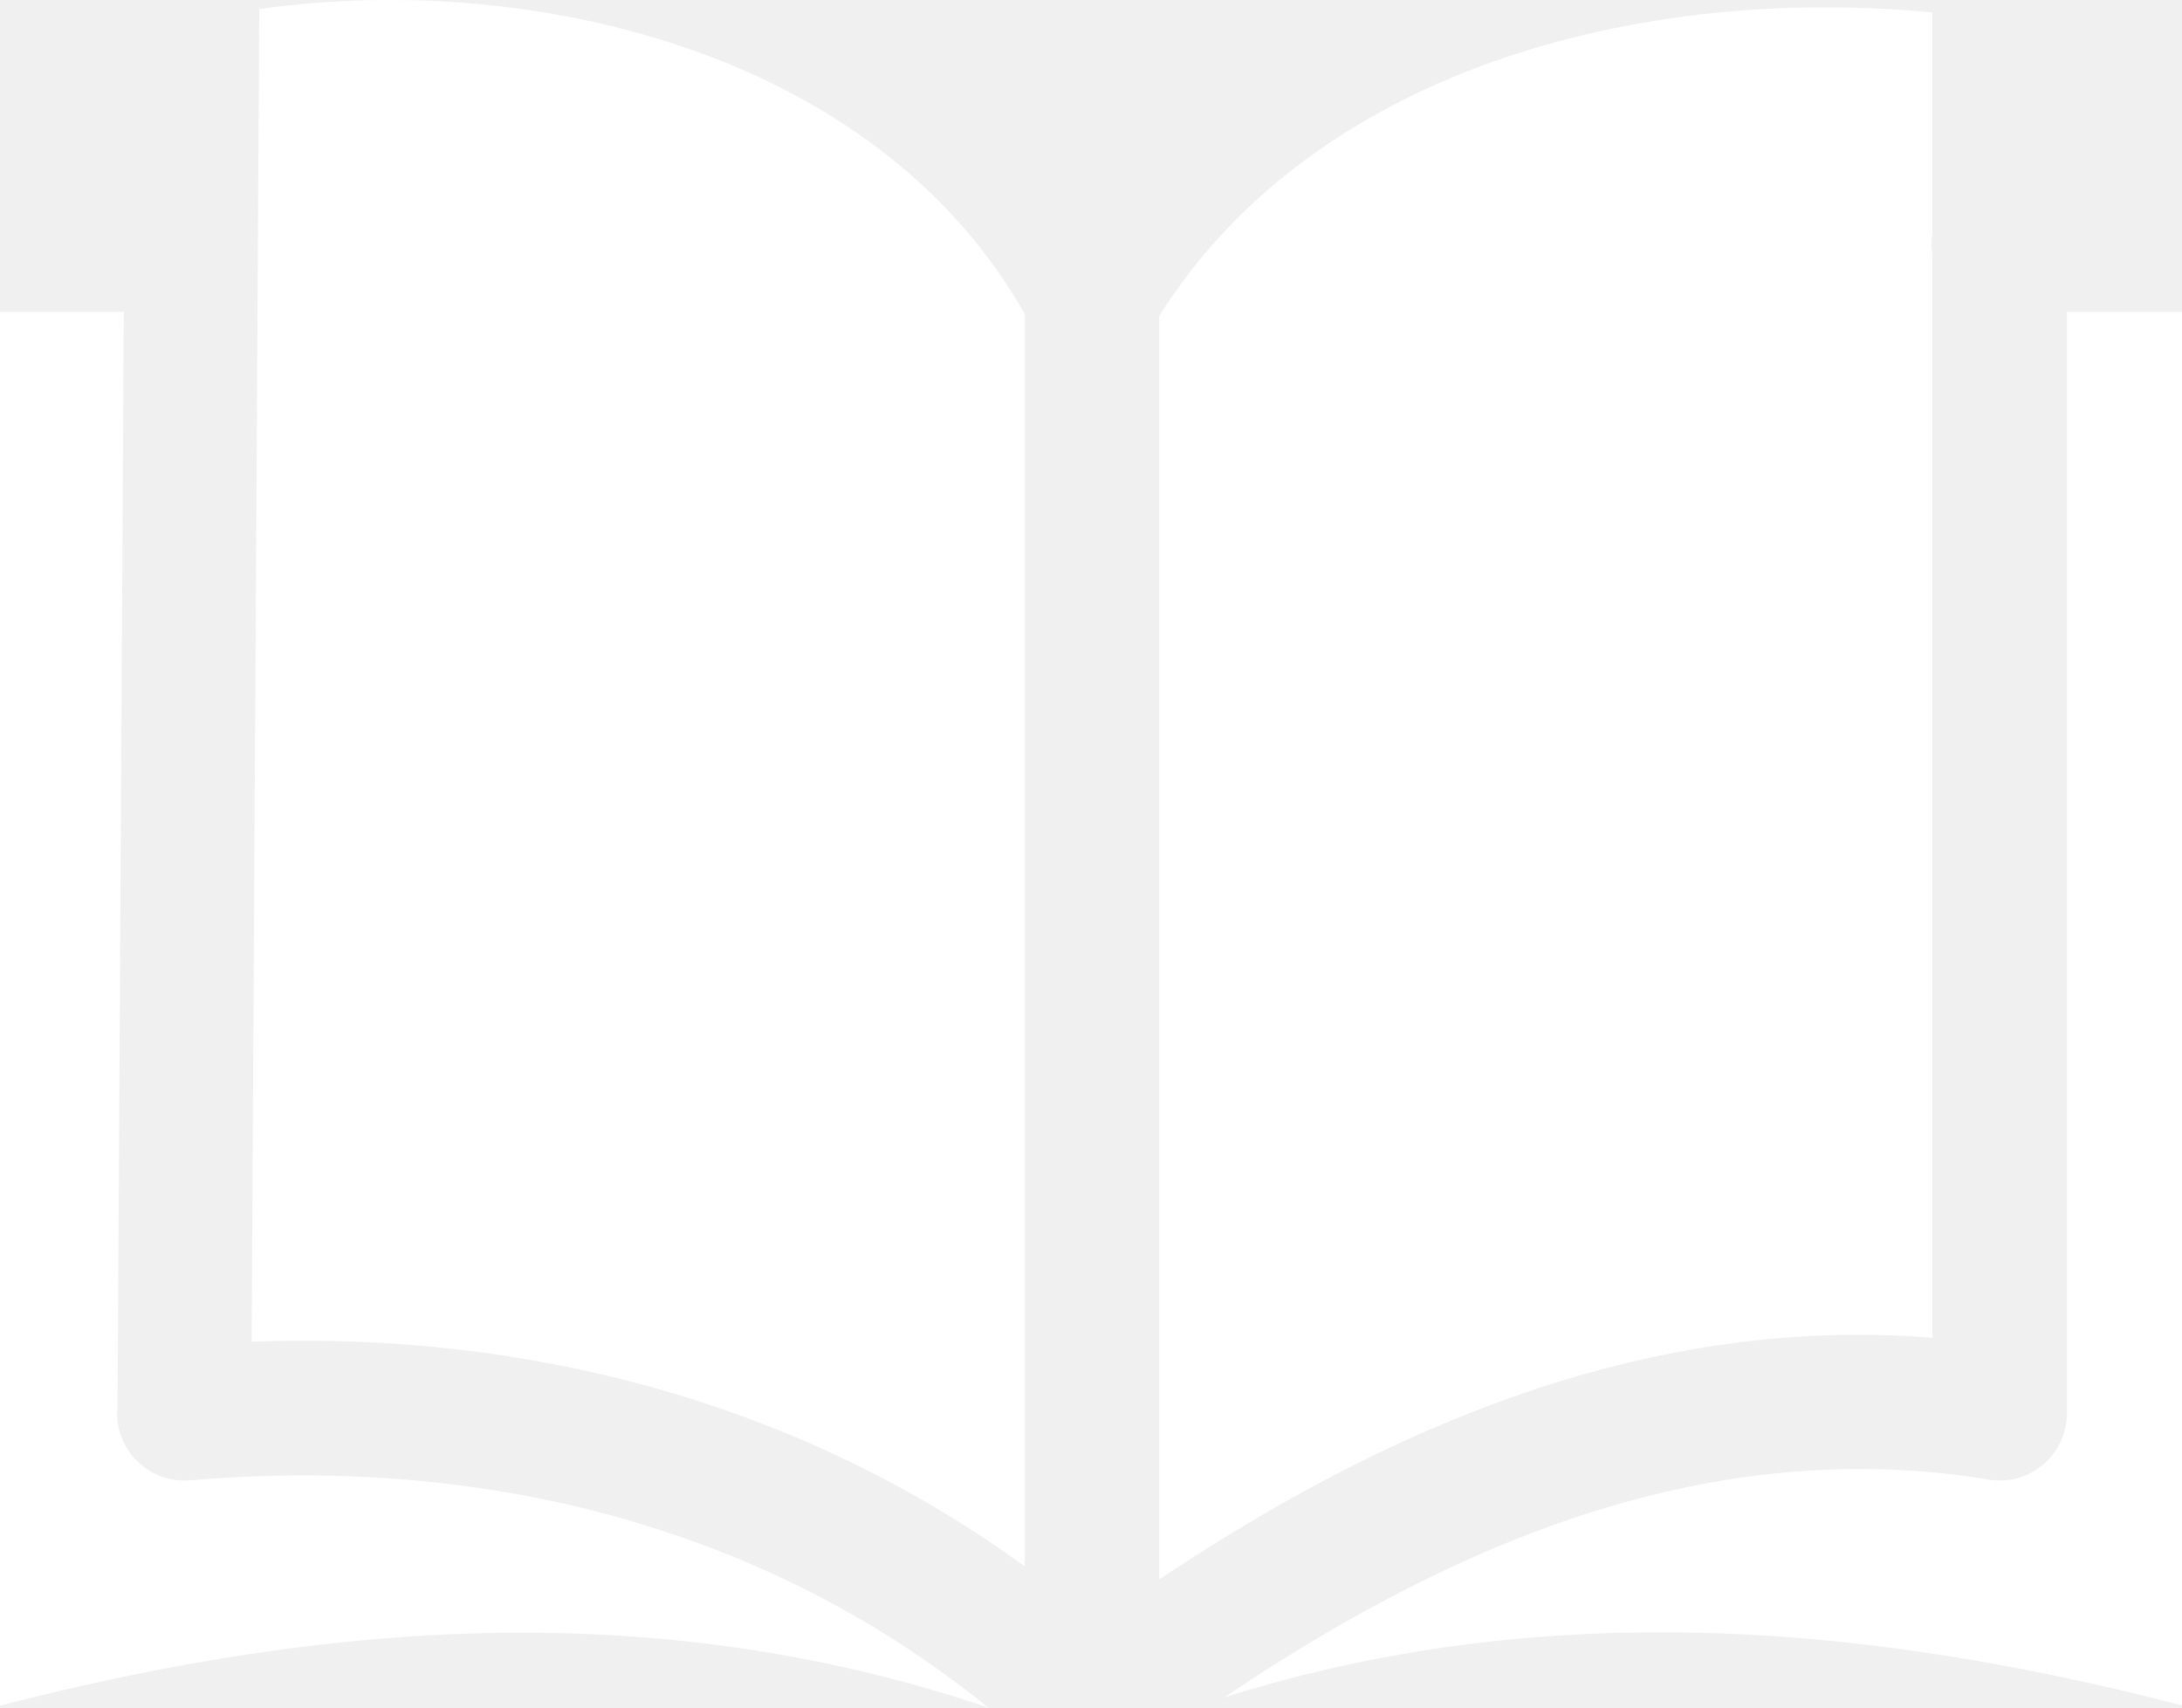
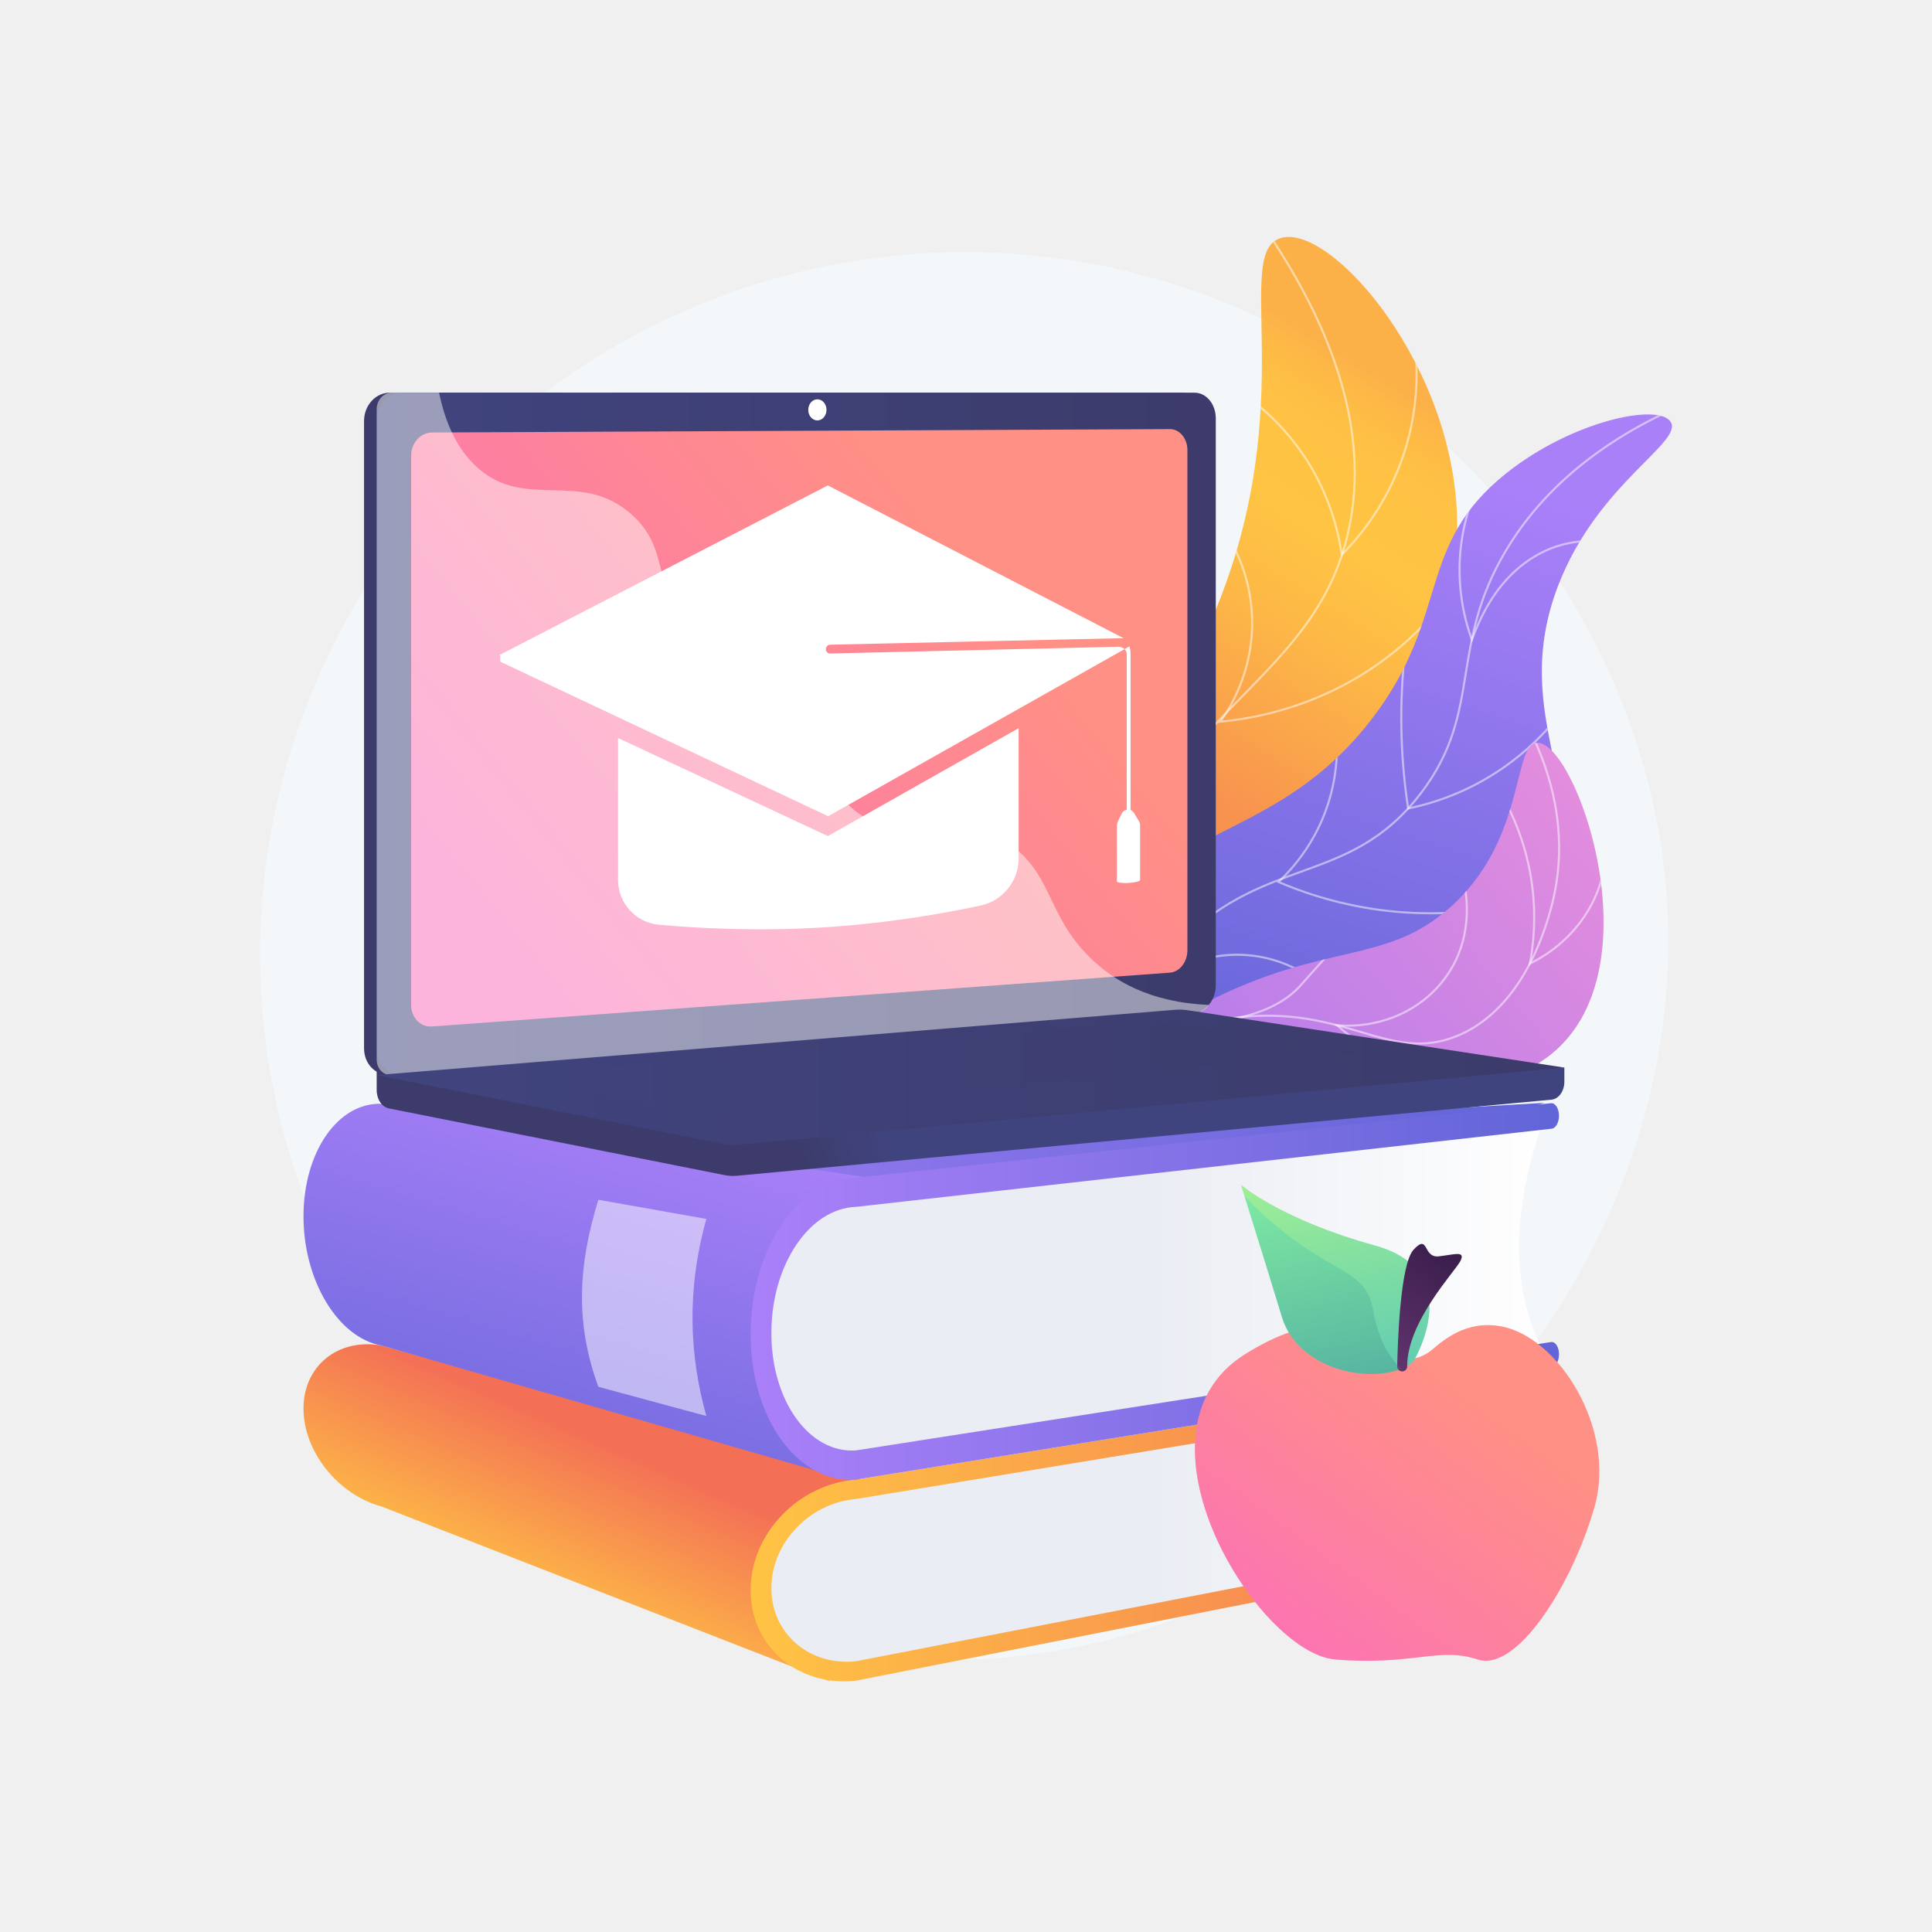
- <svg xmlns="http://www.w3.org/2000/svg" version="1.1" id="Layer_1" x="0px" y="0px" viewBox="0 0 122.88 96.16" style="enable-background:new 0 0 122.88 96.16" xml:space="preserve">
-   <style type="text/css">
- 	.st0{fill:#FFFFFF;}
- 	.st1{fill:#FFFFFF;}
- </style>
-   <g>
-     <path class="st1" d="M108.82,14.33c-0.02-0.18-0.05-0.37-0.05-0.57c0-0.19,0.01-0.38,0.05-0.57V0.7 c-8.76-0.83-17.79,0.13-25.68,3.12c-7.37,2.8-13.73,7.39-17.86,13.98v71.15c6.43-4.29,13-7.82,19.75-10.22 c7.69-2.74,15.6-4.04,23.79-3.39V14.33L108.82,14.33L108.82,14.33z M57.71,88.21V17.68C53.74,10.68,47.32,6,40.08,3.22 C31.87,0.08,22.64-0.63,14.6,0.51l-0.43,75.05c8.77-0.32,17.36,0.8,25.43,3.44C46.03,81.09,52.12,84.16,57.71,88.21L57.71,88.21 L57.71,88.21z" />
-     <path class="st0" d="M6.62,79.25l0.35-61.69H0v78.5c9.57-2.47,19.17-4.04,28.85-4.11c8.93-0.05,17.86,1.19,26.81,4.22 c-5.56-4.5-11.76-7.82-18.38-9.97c-8.33-2.72-17.34-3.62-26.58-2.83c-2.09,0.17-3.91-1.38-4.09-3.46 C6.59,79.68,6.59,79.46,6.62,79.25L6.62,79.25L6.62,79.25z M68.95,95.59c8.37-2.63,16.72-3.71,25.08-3.66 c9.67,0.05,19.28,1.64,28.85,4.11V17.56h-6.48v62.03c0,2.09-1.7,3.79-3.79,3.79c-0.3,0-0.59-0.03-0.87-0.1 c-8.29-1.3-16.32-0.22-24.16,2.57C81.26,88.1,75.06,91.47,68.95,95.59L68.95,95.59L68.95,95.59z" />
+ <svg xmlns="http://www.w3.org/2000/svg" xmlns:xlink="http://www.w3.org/1999/xlink" version="1.1" x="0px" y="0px" viewBox="0 0 3710 3710" style="enable-background:new 0 0 3710 3710;" xml:space="preserve">
+   <g id="Background">
+     <g>
+       <g>
+         <rect style="fill:transparent;" width="3710" height="3710" />
+       </g>
+     </g>
+   </g>
+   <g id="Illustration">
+     <g>
+       <path style="fill:#F4F7FA;" d="M1893.626,484.875C1201.323,463.851,601.644,980.439,511.042,1658.266    c-99.059,741.112,446.151,1407.934,1117.009,1514.736c834.435,132.844,1643.79-635.671,1571.118-1469.394    C3144.418,1075.471,2597.365,506.245,1893.626,484.875z" />
+       <g>
+         <g>
+           <g>
+             <defs>
+               <path id="SVGID_1_" d="M2107.671,2193.111c-40.606-117.321-82.905-296.742-40.012-497.394        c49.251-230.404,165.816-278.222,267.182-525.291c162.585-396.286,31.388-684.41,124.365-713.221        c96.77-29.986,340.633,250.599,339.014,554.824c-1.5,281.738-212.98,479.949-233.86,498.954        c-161.052,146.591-289.395,118.003-391.125,256.439C2075.461,1900.475,2086.091,2073.75,2107.671,2193.111z" />
+             </defs>
+             <linearGradient id="SVGID_00000121976089514758027880000013700265922486920099_" gradientUnits="userSpaceOnUse" x1="2672.654" y1="740.27" x2="2151.135" y2="1580.068">
+               <stop offset="0" style="stop-color:#FCB148" />
+               <stop offset="0.052" style="stop-color:#FDBA46" />
+               <stop offset="0.142" style="stop-color:#FFC244" />
+               <stop offset="0.318" style="stop-color:#FFC444" />
+               <stop offset="0.485" style="stop-color:#FDB946" />
+               <stop offset="0.775" style="stop-color:#F99C4D" />
+               <stop offset="0.866" style="stop-color:#F8924F" />
+               <stop offset="1" style="stop-color:#F8924F" />
+             </linearGradient>
+             <use xlink:href="#SVGID_1_" style="overflow:visible;fill:url(#SVGID_00000121976089514758027880000013700265922486920099_);" />
+             <clipPath id="SVGID_00000167395633306905465940000008457141073164950966_">
+               <use xlink:href="#SVGID_1_" style="overflow:visible;" />
+             </clipPath>
+             <path style="opacity:0.5;clip-path:url(#SVGID_00000167395633306905465940000008457141073164950966_);fill:#FFFFFF;" d="       M2111.635,2456.6c-79.763-319.87-64.941-595.45,44.049-819.075c65.848-135.102,152.183-223.635,228.355-301.746       c92.256-94.602,171.931-176.306,203.183-315.394c44.229-196.844-31.197-421.872-224.183-668.837l3.148-2.459       c193.759,247.954,269.436,474.103,224.932,672.17c-31.499,140.194-111.539,222.272-204.218,317.309       c-75.964,77.895-162.061,166.184-227.626,300.709c-108.569,222.76-123.293,497.422-43.763,816.357L2111.635,2456.6z" />
+             <path style="opacity:0.5;clip-path:url(#SVGID_00000167395633306905465940000008457141073164950966_);fill:#FFFFFF;" d="       M2575.111,1069.564l-0.566-3.973c-9.108-64.063-32.131-126.474-66.581-180.487c-54.711-85.78-126.632-134.698-177.332-160.632       l1.817-3.557c51.141,26.159,123.689,75.505,178.88,162.04c34.042,53.373,57.024,114.868,66.587,178.096       c49.487-50.62,88.052-111.978,111.652-177.696c40.735-113.431,30.686-216.008,15.081-282.086l3.889-0.917       c15.727,66.603,25.855,169.999-15.21,284.352c-24.242,67.503-64.143,130.443-115.391,182.014L2575.111,1069.564z" />
+             <path style="opacity:0.5;clip-path:url(#SVGID_00000167395633306905465940000008457141073164950966_);fill:#FFFFFF;" d="       M2339.108,1388.321l2.559-3.569c24.925-34.762,65.908-107.818,60.336-206.52c-5.107-90.46-47.31-154.97-72.012-185.371       l3.101-2.52c25.004,30.777,67.728,96.083,72.898,187.664c5.457,96.658-33.178,169.014-58.55,205.494       c99.301-10.14,194.773-43.164,276.373-95.631c186.974-120.222,253.104-308.83,272.857-384.341l3.865,1.01       c-19.872,75.964-86.406,265.709-274.561,386.689c-83.322,53.574-181.008,87.004-282.495,96.676L2339.108,1388.321z" />
+             <path style="opacity:0.5;clip-path:url(#SVGID_00000167395633306905465940000008457141073164950966_);fill:#FFFFFF;" d="       M2138.418,1684.021l-0.1-1.987c-2.29-46.39-2.29-93.391,0-139.699c4.934-99.775,20.613-199.707,46.596-297.021l3.858,1.03       c-25.912,97.042-41.543,196.694-46.464,296.19c-2.25,45.512-2.284,91.7-0.098,137.315       c110.111-5.258,215.634-30.892,313.667-76.205c221.728-102.486,342.892-279.379,395.382-375.701l3.507,1.911       c-52.724,96.756-174.439,274.448-397.211,377.417c-99.098,45.802-205.802,71.595-317.149,76.66L2138.418,1684.021z" />
+           </g>
+         </g>
+         <g>
+           <g>
+             <defs>
+               <path id="SVGID_00000164507014404367234210000004029730154029067403_" d="M2112.766,2140.992        c-23.302-83.523-45.815-215.473,10.509-341.783c98.263-220.36,325.876-175.533,512.474-420.451        c150.499-197.538,81.818-330.896,257.211-470.364c125.875-100.093,291.357-134.866,315.037-98.491        c25.458,39.107-140.36,118.401-215.796,314.407c-98.162,255.058,74.629,401.392-29.907,561.3        c-79.51,121.626-209.12,82.323-491.704,219.361C2306.298,1984.641,2186.507,2077.263,2112.766,2140.992z" />
+             </defs>
+             <linearGradient id="SVGID_00000006681897467456679950000007851734140363550877_" gradientUnits="userSpaceOnUse" x1="2828.225" y1="899.309" x2="2411.058" y2="2143.975">
+               <stop offset="0" style="stop-color:#AA80F9" />
+               <stop offset="0.996" style="stop-color:#6165D7" />
+             </linearGradient>
+             <use xlink:href="#SVGID_00000164507014404367234210000004029730154029067403_" style="overflow:visible;fill:url(#SVGID_00000006681897467456679950000007851734140363550877_);" />
+             <clipPath id="SVGID_00000109015333095395878730000017444486591331417506_">
+               <use xlink:href="#SVGID_00000164507014404367234210000004029730154029067403_" style="overflow:visible;" />
+             </clipPath>
+             <path style="opacity:0.5;clip-path:url(#SVGID_00000109015333095395878730000017444486591331417506_);fill:#FFFFFF;" d="       M2074.113,2431.729l-3.994-0.008c0.322-305.048,75.449-524.026,223.296-650.849c70.321-60.318,138.459-85.007,204.353-108.88       c80.994-29.346,157.495-57.066,227.913-148.39c62.945-81.635,74.684-154.189,87.111-231.005       c11.45-70.774,23.291-143.959,74.776-232.082c77.21-132.155,207.257-234.009,386.529-302.733l1.431,3.729       c-178.404,68.391-307.772,169.669-384.512,301.021c-51.109,87.48-62.889,160.29-74.28,230.703       c-12.511,77.329-24.328,150.371-87.892,232.806c-71.127,92.246-148.159,120.157-229.714,149.706       c-65.557,23.752-133.347,48.314-203.113,108.161C2149.092,1909.934,2074.433,2127.895,2074.113,2431.729z" />
+             <path style="opacity:0.5;clip-path:url(#SVGID_00000109015333095395878730000017444486591331417506_);fill:#FFFFFF;" d="       M2826.458,1234.808l-1.88-5.234c-17.385-48.398-25.327-98.429-23.601-148.703c4.059-118.497,61.565-205.677,95.482-247.097       l3.089,2.531c-33.598,41.03-90.562,127.379-94.581,244.703c-1.644,47.954,5.597,95.69,21.527,141.975       c27.179-73.003,67.751-125.768,120.643-156.869c55.57-32.671,106.186-31.246,159.785-29.736       c33.13,0.927,67.39,1.902,103.283-5.835c109.889-23.684,206.535-124.383,287.256-299.297l3.627,1.673       c-81.276,176.115-178.859,277.565-290.041,301.528c-36.365,7.836-70.877,6.857-104.239,5.923       c-53.003-1.496-103.067-2.906-157.647,29.188c-53.323,31.355-93.975,85.191-120.824,160.017L2826.458,1234.808z" />
+             <path style="opacity:0.5;clip-path:url(#SVGID_00000109015333095395878730000017444486591331417506_);fill:#FFFFFF;" d="       M2702.416,1554.914l-0.318-2.081c-6.931-45.346-11.185-91.535-12.644-137.281c-3.121-97.745,6.326-196.23,28.08-292.722       l3.897,0.878c-21.68,96.163-31.095,194.311-27.987,291.716c1.433,44.888,5.566,90.199,12.285,134.718       c66.121-14.032,127.49-40.704,182.424-79.293c83.534-58.676,131.798-131.471,157.577-182.206l3.561,1.81       c-25.986,51.14-74.635,124.516-158.841,183.664c-55.958,39.304-118.527,66.345-185.974,80.37L2702.416,1554.914z" />
+             <path style="opacity:0.5;clip-path:url(#SVGID_00000109015333095395878730000017444486591331417506_);fill:#FFFFFF;" d="       M2746.835,1755.753c-16.511,0-33.338-0.558-50.475-1.732c-82.934-5.691-164.386-25.393-242.093-58.557l-2.811-1.199       l2.227-2.093c39.961-37.551,71.037-84.307,89.873-135.215c15.448-41.754,22.773-85.66,21.773-130.499l3.995-0.09       c1.012,45.346-6.397,89.748-22.023,131.974c-18.697,50.539-49.323,97.031-88.664,134.638       c76.449,32.271,156.506,51.462,237.995,57.056c181.472,12.455,328.631-45.012,420.127-95.41l1.927,3.499       C3035.361,1704.021,2906.09,1755.753,2746.835,1755.753z" />
+             <path style="opacity:0.5;clip-path:url(#SVGID_00000109015333095395878730000017444486591331417506_);fill:#FFFFFF;" d="       M2574.98,1932.628c-21.921-26.653-69.832-73.928-144.417-91.051c-130.701-30.007-232.915,58.173-244.137,68.326l-3.628,3.281       l0.295-4.883c2.826-46.986,11.649-93.286,26.223-137.609c24.677-75.045,64.98-143.145,119.789-202.412l2.933,2.711       c-54.417,58.844-94.431,126.453-118.927,200.95c-13.972,42.489-22.619,86.811-25.722,131.812       c22.147-18.855,120.514-94.433,244.067-66.068c75.739,17.389,124.364,65.362,146.609,92.409L2574.98,1932.628z" />
+           </g>
+         </g>
+         <g>
+           <g>
+             <defs>
+               <path id="SVGID_00000021806868139598830900000014320547316948397474_" d="M2101.953,2069.067        c46.746-40.181,118.905-95.624,215.807-144.978c225.661-114.931,340.004-71.802,463.294-178.487        c151.571-131.158,122.111-320.394,171.863-319.186c73.148,1.777,220.174,412.862,40.939,584.69        c-114.79,110.047-322.357,82.607-364.726,75.873c-100.311-15.945-127.526-51.411-229.182-64.664        C2276.324,2006.198,2170.41,2039.594,2101.953,2069.067z" />
+             </defs>
+             <linearGradient id="SVGID_00000075876305931930089700000017538627113602588298_" gradientUnits="userSpaceOnUse" x1="3103.814" y1="1583.708" x2="1877.924" y2="2590.691">
+               <stop offset="0.004" style="stop-color:#E38DDD" />
+               <stop offset="1" style="stop-color:#9571F6" />
+             </linearGradient>
+             <use xlink:href="#SVGID_00000021806868139598830900000014320547316948397474_" style="overflow:visible;fill:url(#SVGID_00000075876305931930089700000017538627113602588298_);" />
+             <clipPath id="SVGID_00000148643963608039970720000010419930068548421257_">
+               <use xlink:href="#SVGID_00000021806868139598830900000014320547316948397474_" style="overflow:visible;" />
+             </clipPath>
+             <g style="clip-path:url(#SVGID_00000148643963608039970720000010419930068548421257_);">
+               <path style="opacity:0.5;fill:#FFFFFF;" d="M2046.409,2104.444l-2.444-3.16c133.829-103.509,267.505-154.962,397.379-152.817        c70.009,1.135,124.415,17.194,172.415,31.357c63.17,18.645,117.731,34.735,183.707,7.595        c84.241-34.669,148.59-124.311,181.195-252.418c52.236-205.258-63.406-376.604-100.093-424.23l3.164-2.438        c36.965,47.987,153.481,220.648,100.798,427.651c-32.922,129.363-98.107,219.969-183.543,255.125        c-67.281,27.69-122.464,11.401-186.36-7.454c-47.755-14.093-101.883-30.065-171.35-31.193        C2312.405,1950.309,2179.501,2001.5,2046.409,2104.444z" />
+               <path style="opacity:0.5;fill:#FFFFFF;" d="M2935.005,1854.137l0.747-3.943c11.136-58.825,11.136-118.359,0-176.953        c-12.269-64.564-38.61-127.385-76.176-181.665l3.284-2.274c37.88,54.737,64.443,118.084,76.816,183.194        c10.978,57.767,11.224,116.448,0.735,174.469c31.579-16.238,74.26-45.738,105.404-95.989        c66.403-107.141,27.913-225.055,19.521-247.604l3.744-1.393c8.503,22.856,47.515,142.377-19.872,251.104        c-32.833,52.978-78.271,83.226-110.606,99.273L2935.005,1854.137z" />
+               <path style="opacity:0.5;fill:#FFFFFF;" d="M2850.6,2077.975c-41.313,0-85.856-5.683-131.734-20.544        c-55.806-18.075-107.233-47.4-152.852-87.151l-4.567-3.982l6.04,0.487c87.632,7.01,169.729-32.024,214.19-101.922        c47.487-74.661,31.8-154.88,25.861-177.687l3.865-1.006c6.042,23.201,21.997,104.812-26.356,180.838        c-44.237,69.547-124.994,109.138-211.864,104.169c44.07,37.414,93.469,65.143,146.915,82.454        c152.152,49.28,289.608-3.273,341.64-28.162l1.724,3.604C3026.674,2046.665,2947.535,2077.975,2850.6,2077.975z" />
+               <path style="opacity:0.5;fill:#FFFFFF;" d="M2628.359,2175.786c-21.412-45.82-72.361-129.757-173.016-177.145        c-42.362-19.94-88.178-30.955-136.177-32.737l-0.119-3.987c80.367-7.84,138.87-30.577,173.88-67.581        c3.152-3.331,7.224-7.942,13.391-14.92c8.293-9.388,20.827-23.575,40.071-44.743c19.212-21.133,38.65-42.122,57.775-62.386        l2.906,2.738c-19.109,20.252-38.53,41.221-57.724,62.331c-19.226,21.149-31.749,35.324-40.034,44.704        c-6.194,7.01-10.283,11.639-13.482,15.021c-32.451,34.298-84.459,56.551-154.781,66.275        c40.656,3.912,79.587,14.533,115.995,31.672c101.791,47.919,153.294,132.76,174.935,179.064L2628.359,2175.786z" />
+             </g>
+           </g>
+         </g>
+       </g>
+       <g>
+         <linearGradient id="SVGID_00000042704007957057469650000004191096273221678257_" gradientUnits="userSpaceOnUse" x1="737.386" y1="2301.089" x2="2965.707" y2="2301.089">
+           <stop offset="0" style="stop-color:#AA80F9" />
+           <stop offset="0.996" style="stop-color:#6165D7" />
+         </linearGradient>
+         <polygon style="fill:url(#SVGID_00000042704007957057469650000004191096273221678257_);" points="737.386,2121.004      1793.322,2185.349 2965.707,2117.789 1809.399,2484.388    " />
+         <g>
+           <linearGradient id="SVGID_00000122707673547204861780000009031934239501276600_" gradientUnits="userSpaceOnUse" x1="1019.696" y1="3106.095" x2="1168.784" y2="2766.991">
+             <stop offset="0" style="stop-color:#FFC444" />
+             <stop offset="0.996" style="stop-color:#F36F56" />
+           </linearGradient>
+           <path style="fill:url(#SVGID_00000122707673547204861780000009031934239501276600_);" d="M1592.163,3228.093L732.931,2893.01      c-84.463-22.732-150.086-106.419-150.086-187.576v-0.892c0-81.156,65.623-135.606,150.086-120.707l920.076,256.563      L1592.163,3228.093z" />
+           <g>
+             <linearGradient id="SVGID_00000109001477140401121290000017428101549465084858_" gradientUnits="userSpaceOnUse" x1="1477.915" y1="2926.648" x2="2967.144" y2="2926.648">
+               <stop offset="0.494" style="stop-color:#EAEDF3" />
+               <stop offset="1" style="stop-color:#FFFFFF" />
+             </linearGradient>
+             <path style="fill:url(#SVGID_00000109001477140401121290000017428101549465084858_);" d="M2967.144,2949.22l-1334.572,260.696       c-84.876,9.479-154.657-49.71-154.657-132.336v-56.052c0-82.625,69.781-155.162,154.657-161.917l1334.572-217.228       C2907.179,2754.015,2893.344,2858.452,2967.144,2949.22z" />
+             <linearGradient id="SVGID_00000090294293189513305040000000704524338920111264_" gradientUnits="userSpaceOnUse" x1="1441.481" y1="2927.362" x2="2993.697" y2="2927.362">
+               <stop offset="0" style="stop-color:#FFC444" />
+               <stop offset="0.996" style="stop-color:#F36F56" />
+             </linearGradient>
+             <path style="fill:url(#SVGID_00000090294293189513305040000000704524338920111264_);" d="M2978.938,2964.247l-1335.011,263.064       c-110.707,12.552-202.446-64.988-202.446-173.085v-1.188c0-108.096,91.739-203.194,202.446-211.829l1335.011-215.088       c8.156-0.636,14.759,6.155,14.759,15.168c0,9.013-6.602,16.857-14.759,17.521l-1335.011,219.726       c-89.062,7.251-162.599,83.871-162.599,170.691v1.184c0,86.819,73.537,149.366,162.599,139.573l1335.011-258.426       c8.156-0.897,14.759,5.684,14.759,14.696S2987.094,2963.323,2978.938,2964.247z" />
+           </g>
+         </g>
+         <g>
+           <linearGradient id="SVGID_00000177462300228195983330000009093956173712059779_" gradientUnits="userSpaceOnUse" x1="1242.539" y1="2101.998" x2="970.678" y2="3017.74">
+             <stop offset="0" style="stop-color:#AA80F9" />
+             <stop offset="0.996" style="stop-color:#6165D7" />
+           </linearGradient>
+           <path style="fill:url(#SVGID_00000177462300228195983330000009093956173712059779_);" d="M1627.397,2841.308l-894.466-257.472      c-84.463-14.899-150.086-125.613-150.086-247.47v-1.339c0-121.857,65.623-218.558,150.086-215.42l947.601,143.797      L1627.397,2841.308z" />
+           <g>
+             <linearGradient id="SVGID_00000145052720217155456980000011178966821799791003_" gradientUnits="userSpaceOnUse" x1="1477.915" y1="2475.369" x2="2967.144" y2="2475.369">
+               <stop offset="0.494" style="stop-color:#EAEDF3" />
+               <stop offset="1" style="stop-color:#FFFFFF" />
+             </linearGradient>
+             <path style="fill:url(#SVGID_00000145052720217155456980000011178966821799791003_);" d="M2967.144,2602.47L1708.52,2808.315       c-126.159,9.515-230.605-83.18-230.605-207.243v-84.163c0-124.063,104.446-227.484,230.605-230.923l1258.624-144.234       C2906.986,2309.026,2893.54,2465.661,2967.144,2602.47z" />
+             <linearGradient id="SVGID_00000107582361256126984960000008243383057367871143_" gradientUnits="userSpaceOnUse" x1="1441.481" y1="2480.026" x2="2993.697" y2="2480.026">
+               <stop offset="0" style="stop-color:#AA80F9" />
+               <stop offset="0.996" style="stop-color:#6165D7" />
+             </linearGradient>
+             <path style="fill:url(#SVGID_00000107582361256126984960000008243383057367871143_);" d="M2978.938,2626.122L1643.927,2841.21       c-110.707,8.635-202.446-116.257-202.446-278.565v-1.783c0-162.308,91.739-296.635,202.446-299.386l1335.011-143.052       c8.156-0.203,14.759,10.604,14.759,24.137c0,13.533-6.602,24.702-14.759,24.946l-1335.011,150.016       c-89.062,2.671-162.599,110.933-162.599,241.293v1.778c0,130.36,73.537,231.059,162.599,224.57l1335.011-208.124       c8.156-0.594,14.759,9.896,14.759,23.428S2987.094,2625.486,2978.938,2626.122z" />
+           </g>
+         </g>
+         <path style="opacity:0.5;fill:#FFFFFF;" d="M1356.399,2719.185l-207.357-56.127c-43.62-119.06-40.341-228.429,0-359.148     l207.357,36.761C1318.111,2478.227,1323.907,2602.823,1356.399,2719.185z" />
+       </g>
+       <g>
+         <linearGradient id="SVGID_00000183953307553575595450000016298205358643730353_" gradientUnits="userSpaceOnUse" x1="1686.129" y1="2139.749" x2="1525.746" y2="2207.11">
+           <stop offset="0" style="stop-color:#40447E" />
+           <stop offset="0.996" style="stop-color:#3C3B6B" />
+         </linearGradient>
+         <path style="fill:url(#SVGID_00000183953307553575595450000016298205358643730353_);" d="M3004.023,2050.006L723.33,2028.009     v65.086c0,17.665,9.948,32.687,23.42,35.364l644.912,128.166c7.654,1.521,15.415,1.925,23.138,1.203l1564.439-146.13     c13.967-1.304,24.784-16.372,24.784-34.522V2050.006z" />
+         <g>
+           <linearGradient id="SVGID_00000003092753958605547010000011061381723595566006_" gradientUnits="userSpaceOnUse" x1="1470.408" y1="1364.613" x2="1292.267" y2="1439.432">
+             <stop offset="0" style="stop-color:#40447E" />
+             <stop offset="0.996" style="stop-color:#3C3B6B" />
+           </linearGradient>
+           <path style="fill:url(#SVGID_00000003092753958605547010000011061381723595566006_);" d="M2269.838,1944.499L748.431,2063.565      c-27.225,2.13-49.36-20.509-49.36-50.572V808.525c0-30.064,22.135-54.436,49.36-54.436h1521.407      c22.429,0,40.563,22.031,40.563,49.209v1088.817C2310.402,1919.292,2292.267,1942.743,2269.838,1944.499z" />
+           <linearGradient id="SVGID_00000000198581993509775070000000422594697457512116_" gradientUnits="userSpaceOnUse" x1="723.33" y1="1408.897" x2="2334.661" y2="1408.897">
+             <stop offset="0" style="stop-color:#40447E" />
+             <stop offset="0.996" style="stop-color:#3C3B6B" />
+           </linearGradient>
+           <path style="fill:url(#SVGID_00000000198581993509775070000000422594697457512116_);" d="M2294.097,1944.499L772.69,2063.565      c-27.225,2.13-49.36-20.509-49.36-50.572V808.525c0-30.064,22.135-54.436,49.36-54.436h1521.407      c22.429,0,40.564,22.031,40.564,49.209v1088.817C2334.661,1919.292,2316.527,1942.743,2294.097,1944.499z" />
+           <linearGradient id="SVGID_00000009588126237092899210000009700891206861492105_" gradientUnits="userSpaceOnUse" x1="1858.666" y1="1086.82" x2="953.326" y2="1822.73">
+             <stop offset="0" style="stop-color:#FF9085" />
+             <stop offset="1" style="stop-color:#FB6FBB" />
+           </linearGradient>
+           <path style="fill:url(#SVGID_00000009588126237092899210000009700891206861492105_);" d="M2246.701,1867.735L829.669,1971.161      c-22.155,1.617-40.159-16.965-40.159-41.508V875.139c0-24.543,18.004-44.522,40.159-44.623l1417.032-6.494      c18.502-0.085,33.469,17.968,33.469,40.323v960.473C2280.17,1847.171,2265.204,1866.385,2246.701,1867.735z" />
+           <path style="fill:#FFFFFF;" d="M1587.125,787.034c0,11.191-7.831,20.29-17.501,20.323c-9.682,0.033-17.539-9.034-17.539-20.25      c0-11.217,7.857-20.316,17.539-20.324C1579.295,766.776,1587.125,775.842,1587.125,787.034z" />
+           <path style="opacity:0.48;fill:#FFFFFF;" d="M1927.538,1614.155c-117.287-69.885-209.509,18.667-298.51-68.704      c-53.959-52.97-27.467-92.471-93.862-171.628c-73.537-87.674-121.414-58.202-195.317-137.109      c-93.446-99.773-46.71-177.398-127.202-249.032c-97.648-86.902-202.956-6.469-295.911-89.81      c-40.092-35.945-62.089-88.204-73.577-143.782H752.21c-15.938,0-28.88,14.305-28.88,31.952v1248.536      c0,17.646,12.943,30.935,28.88,29.682l1550.564-121.886c7.609-0.598,14.357-5.518,18.687-12.651      c-113.505-4.581-183.238-46.72-227.813-90.281C2006.447,1754.221,2021.572,1670.184,1927.538,1614.155z" />
+         </g>
+         <linearGradient id="SVGID_00000169555805809233146160000001963568238727406232_" gradientUnits="userSpaceOnUse" x1="723.33" y1="2068.774" x2="3004.023" y2="2068.774">
+           <stop offset="0" style="stop-color:#40447E" />
+           <stop offset="0.996" style="stop-color:#3C3B6B" />
+         </linearGradient>
+         <path style="fill:url(#SVGID_00000169555805809233146160000001963568238727406232_);" d="M2256.135,1939.099L723.33,2064.428     l668.332,132.82c7.654,1.521,15.415,1.925,23.138,1.203l1589.224-148.445l-723.505-110.056     C2272.426,1938.719,2264.266,1938.434,2256.135,1939.099z" />
+         <linearGradient id="SVGID_00000124856504350290673230000002441632153122678953_" gradientUnits="userSpaceOnUse" x1="946.99" y1="2048.08" x2="2618.039" y2="2048.08">
+           <stop offset="0" style="stop-color:#40447E" />
+           <stop offset="0.996" style="stop-color:#3C3B6B" />
+         </linearGradient>
+         <polygon style="opacity:0.3;fill:url(#SVGID_00000124856504350290673230000002441632153122678953_);" points="946.99,2067.58      2223.096,1961.685 2618.039,2021.277 1352.926,2134.475    " />
+         <g>
+           <polygon style="fill:#FFFFFF;" points="2167.667,1230.703 1885.583,1085.007 1589.672,932.167 958.662,1258.087       960.672,1259.035 960.672,1270.605 1590.286,1567.408 2167.104,1242.226 2167.104,1231.18 2166.807,1231.187     " />
+           <path style="fill:#FFFFFF;" d="M1956.077,1398.344l-366.405,207.182l-402.825-188.347v272.507      c0,44.665,34.007,82.004,78.487,86.063c72.071,6.576,186.923,13.073,315.314,5.158c124.993-7.705,234.458-27.394,302.442-42.028      c42.603-9.17,72.988-46.849,72.988-90.427V1398.344z" />
+           <g>
+             <path style="fill:#FFFFFF;" d="M2167.321,1655.483c-4.062,0.223-3.71-3.392-3.71-7.826V1256.21       c0-8.855-8.237-14.469-16.365-14.278l-553.297,12.983c-4.423,0.104-8.011-3.638-8.011-8.267c0-4.629,3.588-8.535,8.011-8.634       l553.297-12.303c16.248-0.362,23.783,12.616,23.783,30.317v391.225C2171.029,1651.686,2171.381,1655.26,2167.321,1655.483z" />
+           </g>
+           <linearGradient id="SVGID_00000117653405592032689870000003346326080882397841_" gradientUnits="userSpaceOnUse" x1="1969.53" y1="1168.248" x2="1086.216" y2="1886.254">
+             <stop offset="0" style="stop-color:#FF9085" />
+             <stop offset="1" style="stop-color:#FB6FBB" />
+           </linearGradient>
+           <path style="fill:url(#SVGID_00000117653405592032689870000003346326080882397841_);" d="M2179.076,1235.54      c-3.758-7.272,1.497-10.569-8.04-10.357l-577.088,12.833c-4.423,0.099-8.011,4.004-8.011,8.633c0,4.628,3.589,8.37,8.011,8.267      l553.297-12.983c4.511-0.106,9.049,1.581,12.2,4.612l7.658-4.318L2179.076,1235.54z" />
+           <path style="fill:#FFFFFF;" d="M2184.931,1573.221l-7.224-11.791c-2.389-4.492-7.358-7.071-12.21-6.756      c-4.855,0.315-9.516,3.51-11.775,8.314l-6.379,12.972c-1.473,3.134-2.529,6.591-2.529,10.049v106.642      c0,2.29,11.114,3.503,22.292,2.855c11.159-0.646,22.216-3.137,22.216-5.419v-106.582      C2189.321,1579.825,2186.591,1576.342,2184.931,1573.221z" />
+         </g>
+       </g>
+       <g>
+         <linearGradient id="SVGID_00000083797627578347683290000015735830073555893632_" gradientUnits="userSpaceOnUse" x1="2803.075" y1="2668.351" x2="2386.193" y2="3234.564">
+           <stop offset="0" style="stop-color:#FF9085" />
+           <stop offset="1" style="stop-color:#FB6FBB" />
+         </linearGradient>
+         <path style="fill:url(#SVGID_00000083797627578347683290000015735830073555893632_);" d="M2752.024,2590.177     c-33.976,29.813-85.218,27.387-116.807-4.944c-39.378-40.304-113.243-67.653-245.616,16.124     c-236.44,149.639,24.889,572.9,174.219,585.266c149.331,12.366,199.108-24.81,273.773,0     c74.665,24.81,180.441-141.231,223.996-291.54s-68.443-328.741-180.442-348.412     C2826.026,2536.989,2784.468,2561.708,2752.024,2590.177z" />
+         <linearGradient id="SVGID_00000033357640889306446090000000034836449709124279_" gradientUnits="userSpaceOnUse" x1="2803.075" y1="2668.351" x2="2386.192" y2="3234.565">
+           <stop offset="0" style="stop-color:#FF9085" />
+           <stop offset="1" style="stop-color:#FB6FBB" />
+         </linearGradient>
+         <path style="opacity:0.3;fill:url(#SVGID_00000033357640889306446090000000034836449709124279_);" d="M2947.188,3043.528     c0,0,0,0-56.86,35.159c-56.862,35.159-80.709-101.521-185.261-187.383c-104.552-85.862-309.992-24.052-298.985-171.65     c5.487-73.583,42.429-127.802,78.099-163.68c-27.608,8.364-58.972,22.849-94.578,45.382     c-236.441,149.64,24.888,572.9,174.218,585.266c149.332,12.366,199.108-24.81,273.774,0     c64.105,21.3,151.139-98.078,202.041-227.398L2947.188,3043.528z" />
+         <linearGradient id="SVGID_00000066507753652874963360000003446899111034483853_" gradientUnits="userSpaceOnUse" x1="2531.099" y1="2228.978" x2="2643.086" y2="2761.953">
+           <stop offset="0" style="stop-color:#A1F094" />
+           <stop offset="1" style="stop-color:#4FC3BA" />
+         </linearGradient>
+         <path style="fill:url(#SVGID_00000066507753652874963360000003446899111034483853_);" d="M2713.599,2615.446     c0,0,106.881-174.091-73.542-223.863c-180.423-49.772-257.155-116.55-257.155-116.55s45.624,145.098,78.806,254.217     S2654.416,2663.033,2713.599,2615.446z" />
+         <linearGradient id="SVGID_00000176740595604149822380000005463048874380000407_" gradientUnits="userSpaceOnUse" x1="2820.655" y1="2360.757" x2="2605.919" y2="2652.415">
+           <stop offset="0" style="stop-color:#311944" />
+           <stop offset="1" style="stop-color:#6B3976" />
+         </linearGradient>
+         <path style="fill:url(#SVGID_00000176740595604149822380000005463048874380000407_);" d="M2762.835,2412.527     c-31.108,3.592-18.665-45.068-48.49-12.596c-25.959,28.263-30.54,183.939-31.292,223.828c-0.099,5.193,3.955,9.503,9.144,9.741     l0,0c5.468,0.251,10.033-4.118,10.007-9.593c-0.391-85.769,92.132-182.566,102.108-202.239     C2814.681,2401.221,2793.943,2408.936,2762.835,2412.527z" />
+         <linearGradient id="SVGID_00000107579434220224781950000002677975985170303655_" gradientUnits="userSpaceOnUse" x1="2492.987" y1="2236.987" x2="2604.974" y2="2769.959">
+           <stop offset="0" style="stop-color:#38E8C7" />
+           <stop offset="1" style="stop-color:#425F63" />
+         </linearGradient>
+         <path style="opacity:0.3;fill:url(#SVGID_00000107579434220224781950000002677975985170303655_);" d="M2636.332,2514.197     c-14.118-78.195-74.658-63.784-197.014-169.55c-19.716-17.042-36.13-33.304-49.822-48.603     c13.826,44.12,46.696,149.296,72.213,233.207c29.587,97.3,159.626,127.446,229.412,99.098     C2668.059,2607.944,2646.964,2573.09,2636.332,2514.197z" />
+       </g>
+     </g>
  </g>
</svg>
